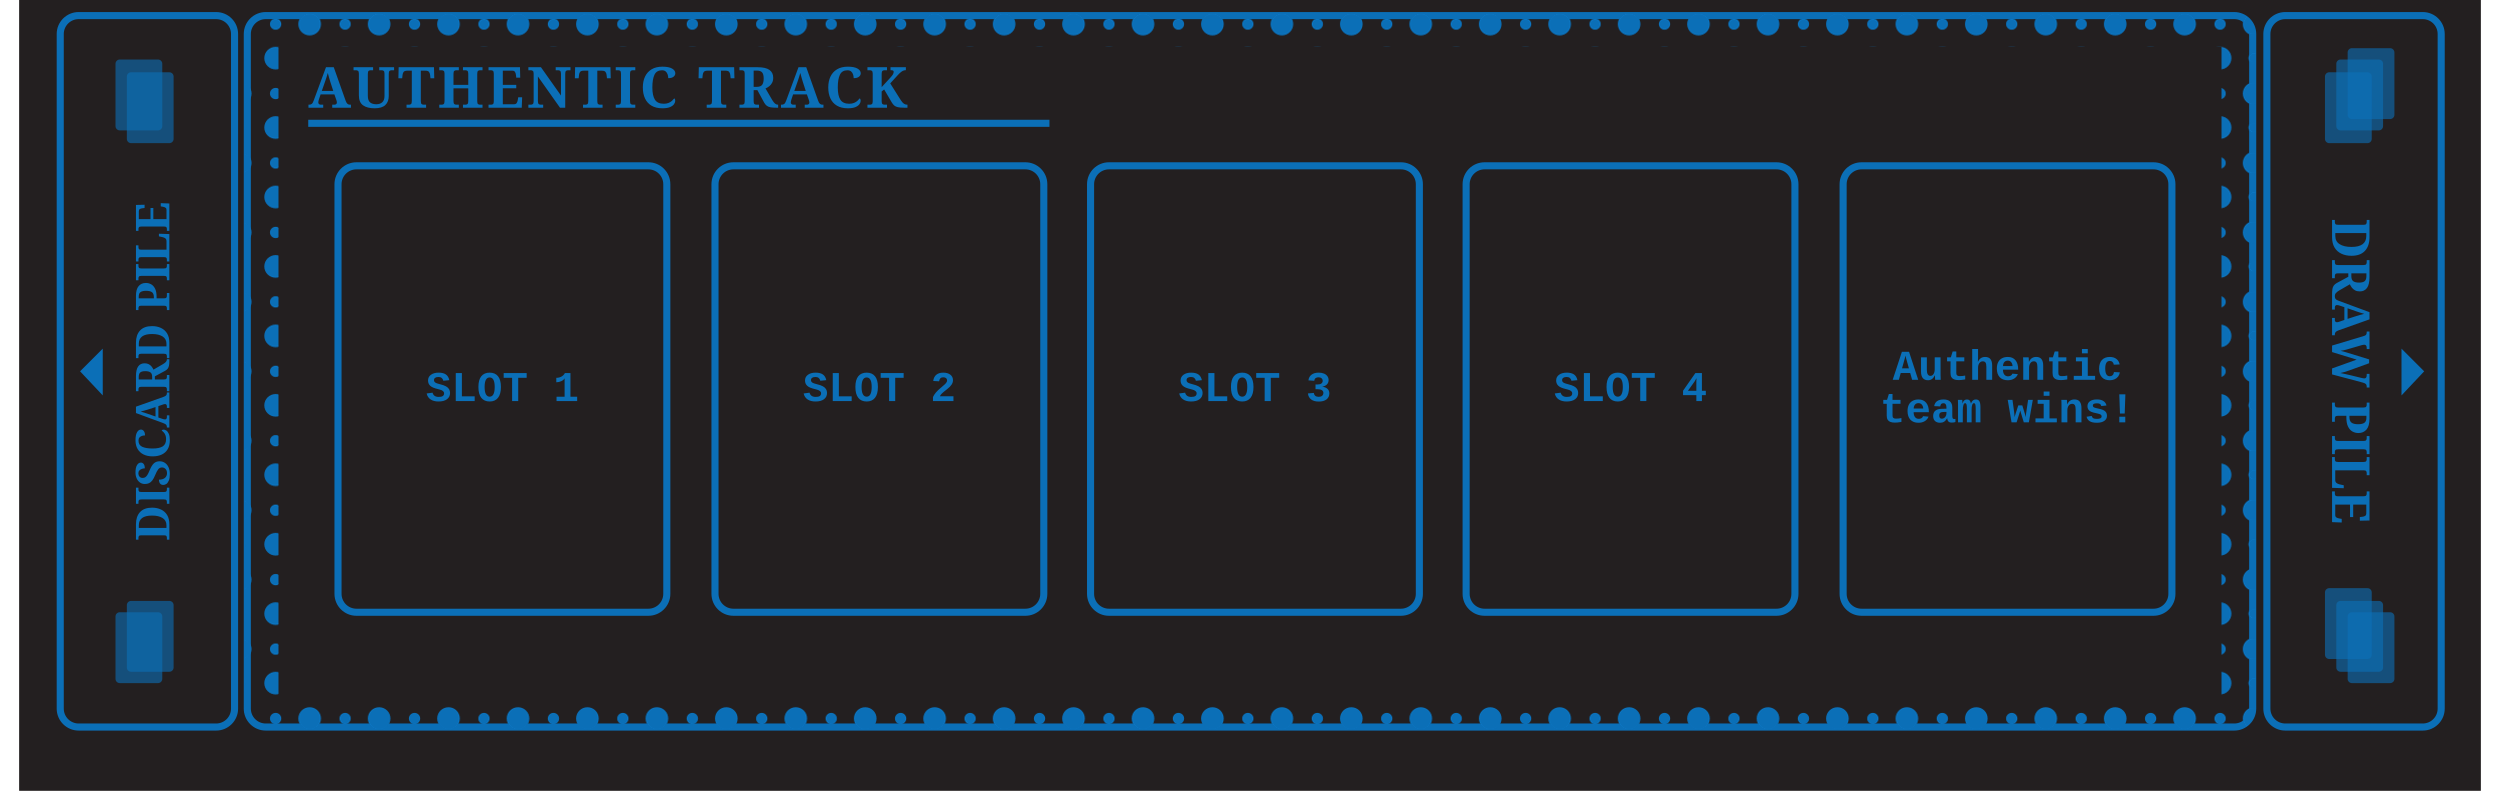
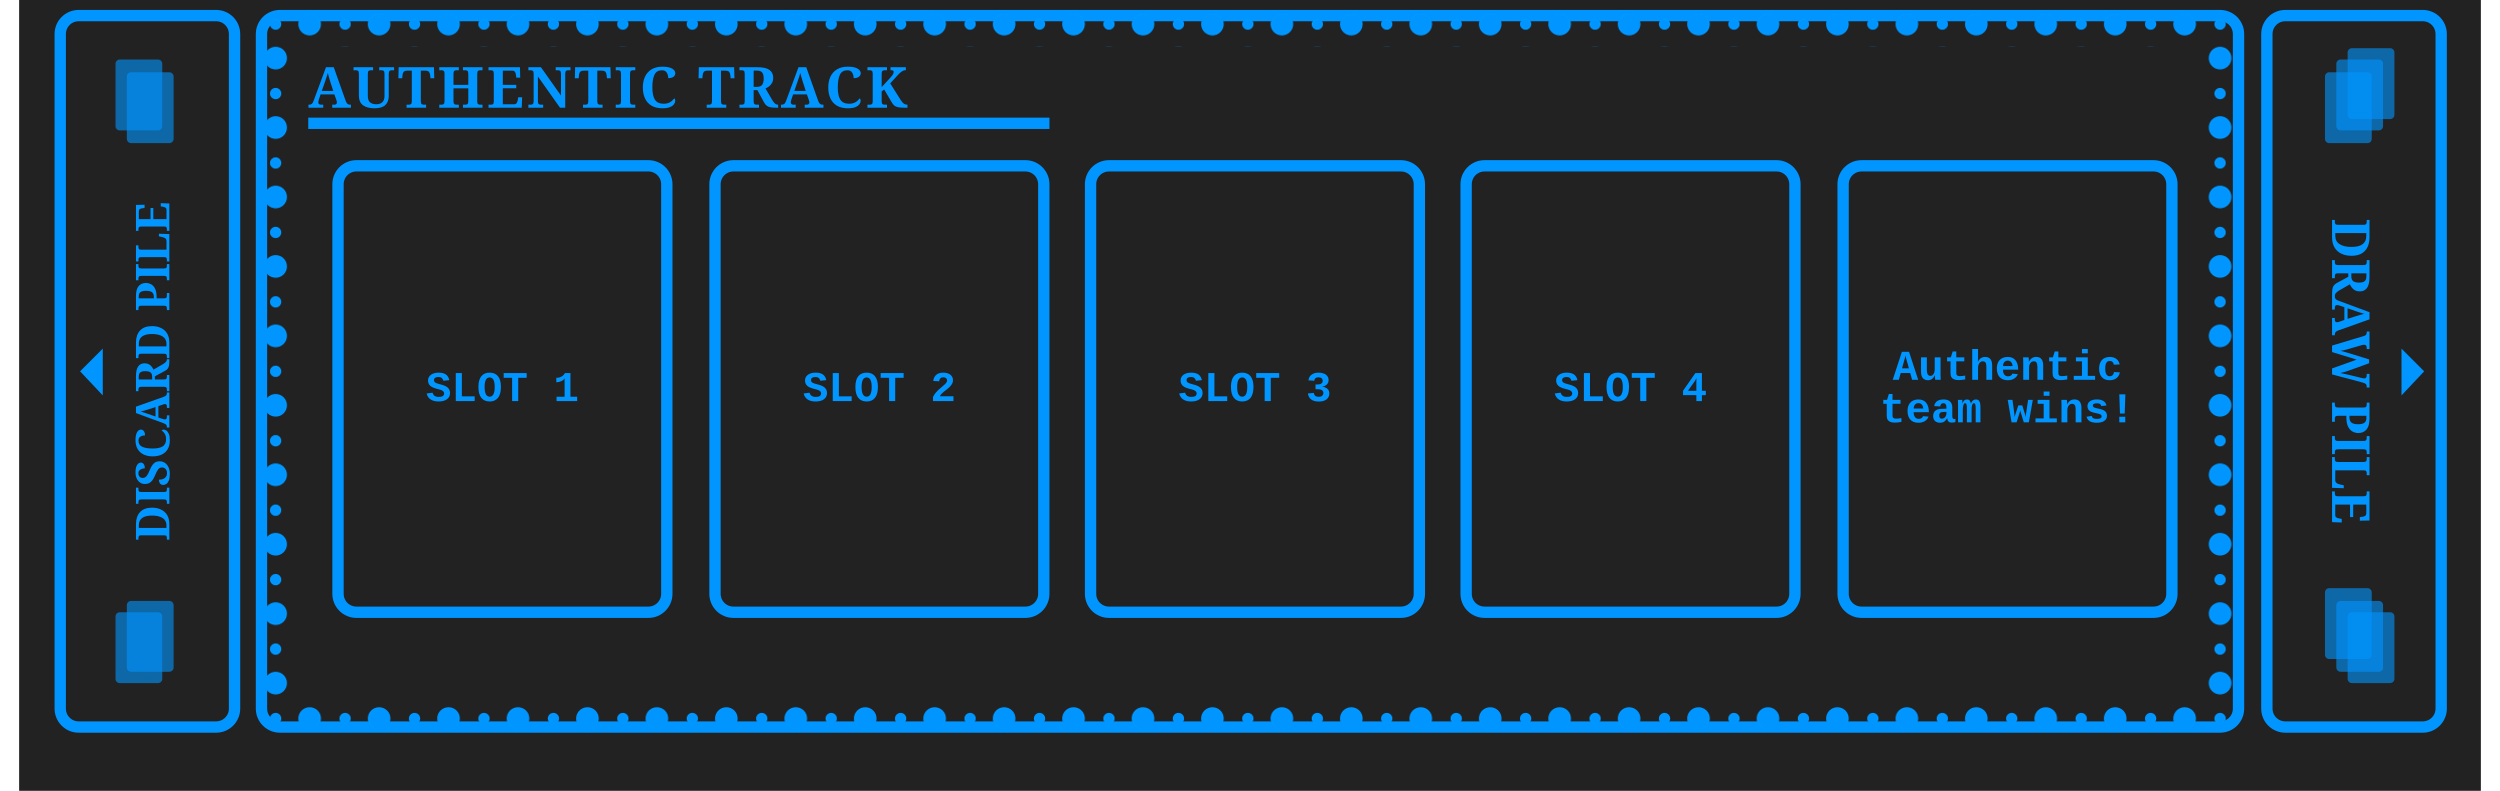
<svg xmlns="http://www.w3.org/2000/svg" width="490mm" height="155mm" viewBox="0 0 1737 558">
  <defs>
    <pattern id="border-pattern" x="0" y="0" width="49" height="49" patternUnits="userSpaceOnUse">
-       <circle cx="16" cy="16" r="4" fill="#0b6fb7" opacity="1" />
-       <circle cx="40" cy="40" r="4" fill="#0b6fb7" opacity="1" />
-       <circle cx="40" cy="16" r="8" fill="#0b6fb7" opacity="1" />
-       <circle cx="16" cy="40" r="8" fill="#0b6fb7" opacity="1" />
+       <circle cx="16" cy="16" r="4" fill="#0095ff" opacity="1" />
+       <circle cx="40" cy="40" r="4" fill="#0095ff" opacity="1" />
+       <circle cx="40" cy="16" r="8" fill="#0095ff" opacity="1" />
+       <circle cx="16" cy="40" r="8" fill="#0095ff" opacity="1" />
    </pattern>
  </defs>
-   <rect x="0" y="0" width="1737" height="558" fill="#231f20" />
+   <rect x="0" y="0" width="1737" height="558" fill="#222222" />
  <g transform="translate(18, 1)">
-     <rect x="11" y="10" width="123" height="502" rx="13" fill="none" stroke="#0b6fb7" stroke-width="5" opacity="1" />
-     <text x="72" y="277" font-family="Georgia, serif" font-size="33" font-weight="bold" fill="#0b6fb7" text-anchor="middle" transform="rotate(-90 72 261)">DISCARD PILE</text>
-     <path d="M 25 261 L 41 245 L 41 278 Z" fill="#0b6fb7" opacity="1" />
-     <rect x="50" y="41" width="33" height="50" rx="3" fill="#0b6fb7" opacity="0.6" />
-     <rect x="58" y="50" width="33" height="50" rx="3" fill="#0b6fb7" opacity="0.6" />
-     <rect x="50" y="431" width="33" height="50" rx="3" fill="#0b6fb7" opacity="0.6" />
-     <rect x="58" y="423" width="33" height="50" rx="3" fill="#0b6fb7" opacity="0.6" />
-     <rect x="1568" y="10" width="123" height="502" rx="13" fill="none" stroke="#0b6fb7" stroke-width="5" opacity="1" />
-     <text x="1630" y="277" font-family="Georgia, serif" font-size="37" font-weight="bold" fill="#0b6fb7" text-anchor="middle" transform="rotate(90 1630 261)">DRAW PILE</text>
-     <path d="M 1679 261 L 1663 245 L 1663 278 Z" fill="#0b6fb7" opacity="1" />
-     <rect x="1625" y="33" width="33" height="50" rx="3" fill="#0b6fb7" opacity="0.6" />
-     <rect x="1617" y="41" width="33" height="50" rx="3" fill="#0b6fb7" opacity="0.6" />
-     <rect x="1609" y="50" width="33" height="50" rx="3" fill="#0b6fb7" opacity="0.6" />
-     <rect x="1625" y="431" width="33" height="50" rx="3" fill="#0b6fb7" opacity="0.6" />
-     <rect x="1617" y="423" width="33" height="50" rx="3" fill="#0b6fb7" opacity="0.6" />
-     <rect x="1609" y="414" width="33" height="50" rx="3" fill="#0b6fb7" opacity="0.6" />
-     <rect x="143" y="10" width="1415" height="502" rx="13" fill="none" stroke="#0b6fb7" stroke-width="5" opacity="1" />
-     <rect x="153" y="20" width="1395" height="482" rx="3" fill="none" stroke="url(#border-pattern)" stroke-width="24" opacity="1" />
-     <text x="186" y="75" font-family="Georgia, serif" font-size="40" font-weight="bold" fill="#0b6fb7" letter-spacing="2">AUTHENTIC TRACK</text>
-     <line x1="186" y1="86" x2="709" y2="86" stroke="#0b6fb7" stroke-width="5" opacity="1" />
+     <rect x="11" y="10" width="123" height="502" rx="13" fill="none" stroke="#0095ff" stroke-width="8" opacity="1" />
+     <text x="72" y="277" font-family="Georgia, serif" font-size="33" font-weight="bold" fill="#0095ff" text-anchor="middle" transform="rotate(-90 72 261)">DISCARD PILE</text>
+     <path d="M 25 261 L 41 245 L 41 278 Z" fill="#0095ff" opacity="1" />
+     <rect x="50" y="41" width="33" height="50" rx="3" fill="#0095ff" opacity="0.6" />
+     <rect x="58" y="50" width="33" height="50" rx="3" fill="#0095ff" opacity="0.6" />
+     <rect x="50" y="431" width="33" height="50" rx="3" fill="#0095ff" opacity="0.6" />
+     <rect x="58" y="423" width="33" height="50" rx="3" fill="#0095ff" opacity="0.6" />
+     <rect x="1568" y="10" width="123" height="502" rx="13" fill="none" stroke="#0095ff" stroke-width="8" opacity="1" />
+     <text x="1630" y="277" font-family="Georgia, serif" font-size="37" font-weight="bold" fill="#0095ff" text-anchor="middle" transform="rotate(90 1630 261)">DRAW PILE</text>
+     <path d="M 1679 261 L 1663 245 L 1663 278 Z" fill="#0095ff" opacity="1" />
+     <rect x="1625" y="33" width="33" height="50" rx="3" fill="#0095ff" opacity="0.6" />
+     <rect x="1617" y="41" width="33" height="50" rx="3" fill="#0095ff" opacity="0.6" />
+     <rect x="1609" y="50" width="33" height="50" rx="3" fill="#0095ff" opacity="0.6" />
+     <rect x="1625" y="431" width="33" height="50" rx="3" fill="#0095ff" opacity="0.6" />
+     <rect x="1617" y="423" width="33" height="50" rx="3" fill="#0095ff" opacity="0.6" />
+     <rect x="1609" y="414" width="33" height="50" rx="3" fill="#0095ff" opacity="0.6" />
+     <rect x="153" y="10" width="1395" height="502" rx="13" fill="none" stroke="#0095ff" stroke-width="8" opacity="1" />
+     <rect x="163" y="20" width="1375" height="482" rx="3" fill="none" stroke="url(#border-pattern)" stroke-width="24" opacity="1" />
+     <text x="186" y="75" font-family="Georgia, serif" font-size="40" font-weight="bold" fill="#0095ff" letter-spacing="2">AUTHENTIC TRACK</text>
+     <line x1="186" y1="86" x2="709" y2="86" stroke="#0095ff" stroke-width="8" opacity="1" />
    <g transform="translate(207, 116)">
-       <rect x="0" y="0" width="232" height="315" rx="13" fill="none" stroke="#0b6fb7" stroke-width="5" opacity="1" />
-       <text x="116" y="166" font-family="Courier New, monospace" font-size="30" font-weight="bold" fill="#0b6fb7" text-anchor="middle" opacity="1">SLOT 1</text>
+       <rect x="0" y="0" width="232" height="315" rx="13" fill="none" stroke="#0095ff" stroke-width="8" opacity="1" />
+       <text x="116" y="166" font-family="Courier New, monospace" font-size="30" font-weight="bold" fill="#0095ff" text-anchor="middle" opacity="1">SLOT 1</text>
    </g>
    <g transform="translate(473, 116)">
-       <rect x="0" y="0" width="232" height="315" rx="13" fill="none" stroke="#0b6fb7" stroke-width="5" opacity="1" />
-       <text x="116" y="166" font-family="Courier New, monospace" font-size="30" font-weight="bold" fill="#0b6fb7" text-anchor="middle" opacity="1">SLOT 2</text>
+       <rect x="0" y="0" width="232" height="315" rx="13" fill="none" stroke="#0095ff" stroke-width="8" opacity="1" />
+       <text x="116" y="166" font-family="Courier New, monospace" font-size="30" font-weight="bold" fill="#0095ff" text-anchor="middle" opacity="1">SLOT 2</text>
    </g>
    <g transform="translate(738, 116)">
-       <rect x="0" y="0" width="232" height="315" rx="13" fill="none" stroke="#0b6fb7" stroke-width="5" opacity="1" />
-       <text x="116" y="166" font-family="Courier New, monospace" font-size="30" font-weight="bold" fill="#0b6fb7" text-anchor="middle" opacity="1">SLOT 3</text>
+       <rect x="0" y="0" width="232" height="315" rx="13" fill="none" stroke="#0095ff" stroke-width="8" opacity="1" />
+       <text x="116" y="166" font-family="Courier New, monospace" font-size="30" font-weight="bold" fill="#0095ff" text-anchor="middle" opacity="1">SLOT 3</text>
    </g>
    <g transform="translate(1003, 116)">
-       <rect x="0" y="0" width="232" height="315" rx="13" fill="none" stroke="#0b6fb7" stroke-width="5" opacity="1" />
-       <text x="116" y="166" font-family="Courier New, monospace" font-size="30" font-weight="bold" fill="#0b6fb7" text-anchor="middle" opacity="1">SLOT 4</text>
+       <rect x="0" y="0" width="232" height="315" rx="13" fill="none" stroke="#0095ff" stroke-width="8" opacity="1" />
+       <text x="116" y="166" font-family="Courier New, monospace" font-size="30" font-weight="bold" fill="#0095ff" text-anchor="middle" opacity="1">SLOT 4</text>
    </g>
    <g transform="translate(1269, 116)">
-       <rect x="0" y="0" width="232" height="315" rx="13" fill="none" stroke="#0b6fb7" stroke-width="5" opacity="1" />
-       <text x="116" y="151" font-family="Courier New, monospace" font-size="30" font-weight="bold" fill="#0b6fb7" text-anchor="middle" opacity="1">Authentic</text>
-       <text x="116" y="181" font-family="Courier New, monospace" font-size="30" font-weight="bold" fill="#0b6fb7" text-anchor="middle" opacity="1">team wins!</text>
+       <rect x="0" y="0" width="232" height="315" rx="13" fill="none" stroke="#0095ff" stroke-width="8" opacity="1" />
+       <text x="116" y="151" font-family="Courier New, monospace" font-size="30" font-weight="bold" fill="#0095ff" text-anchor="middle" opacity="1">Authentic</text>
+       <text x="116" y="181" font-family="Courier New, monospace" font-size="30" font-weight="bold" fill="#0095ff" text-anchor="middle" opacity="1">team wins!</text>
    </g>
  </g>
</svg>
